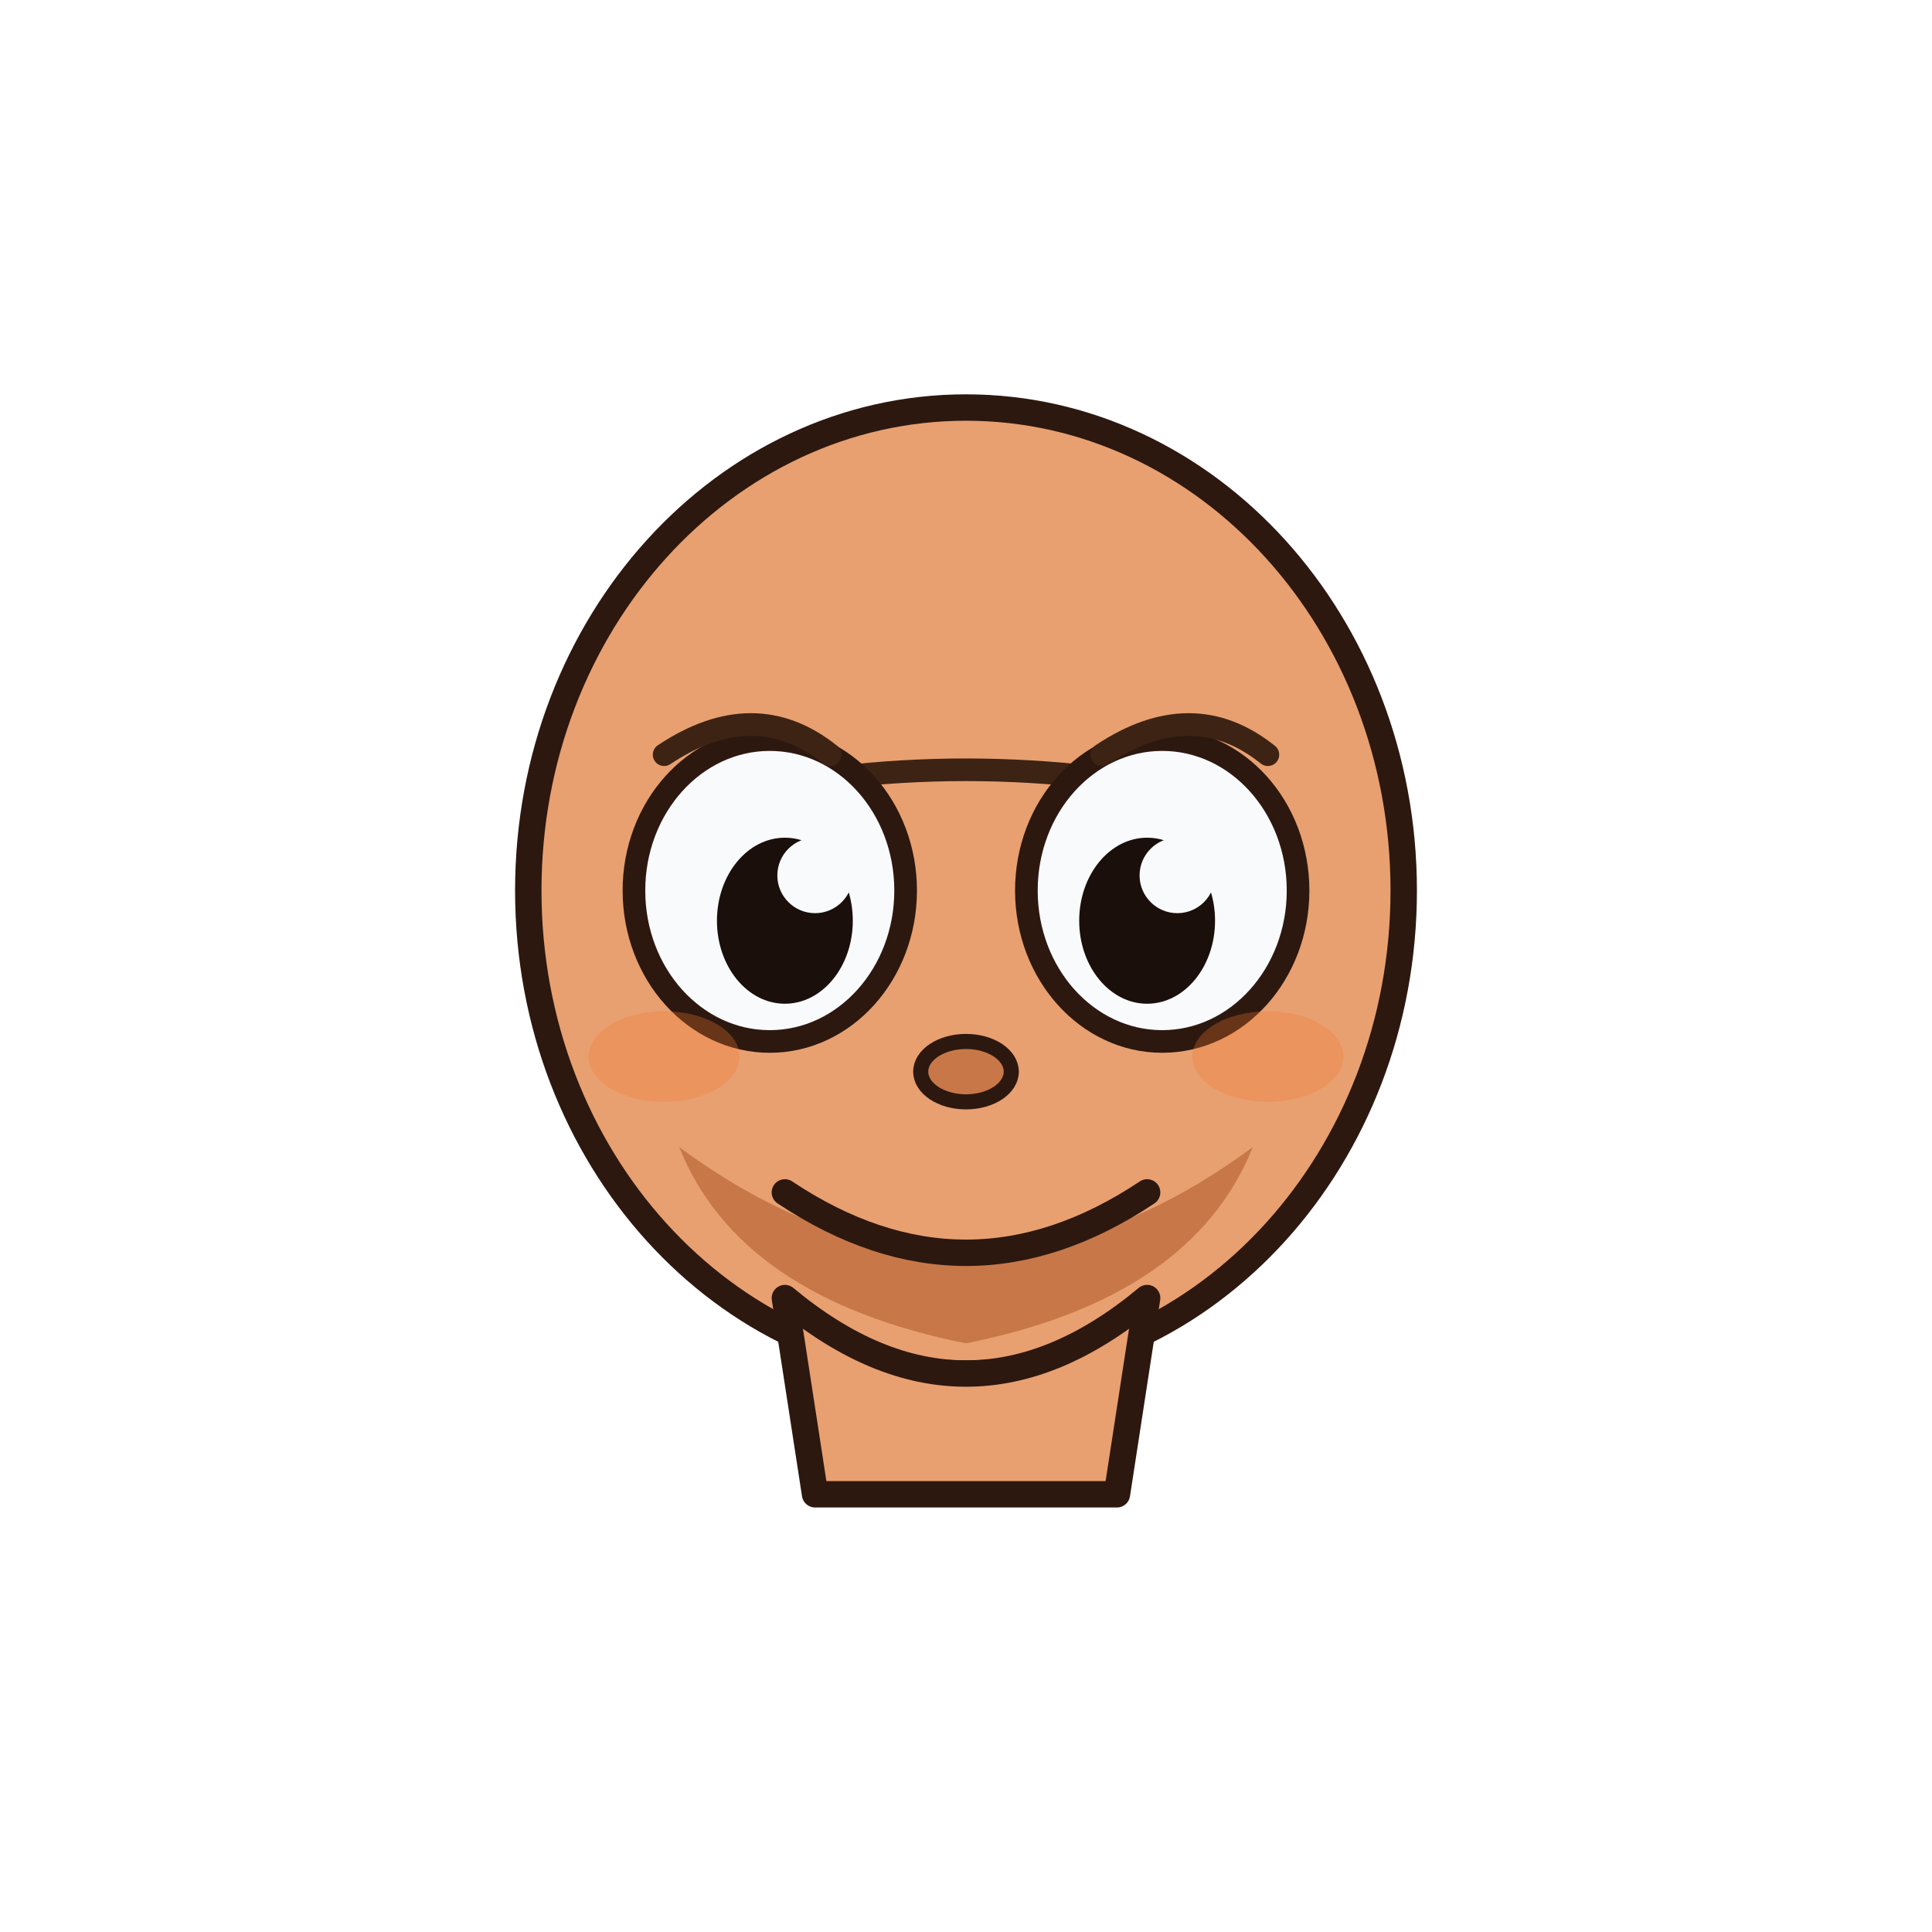
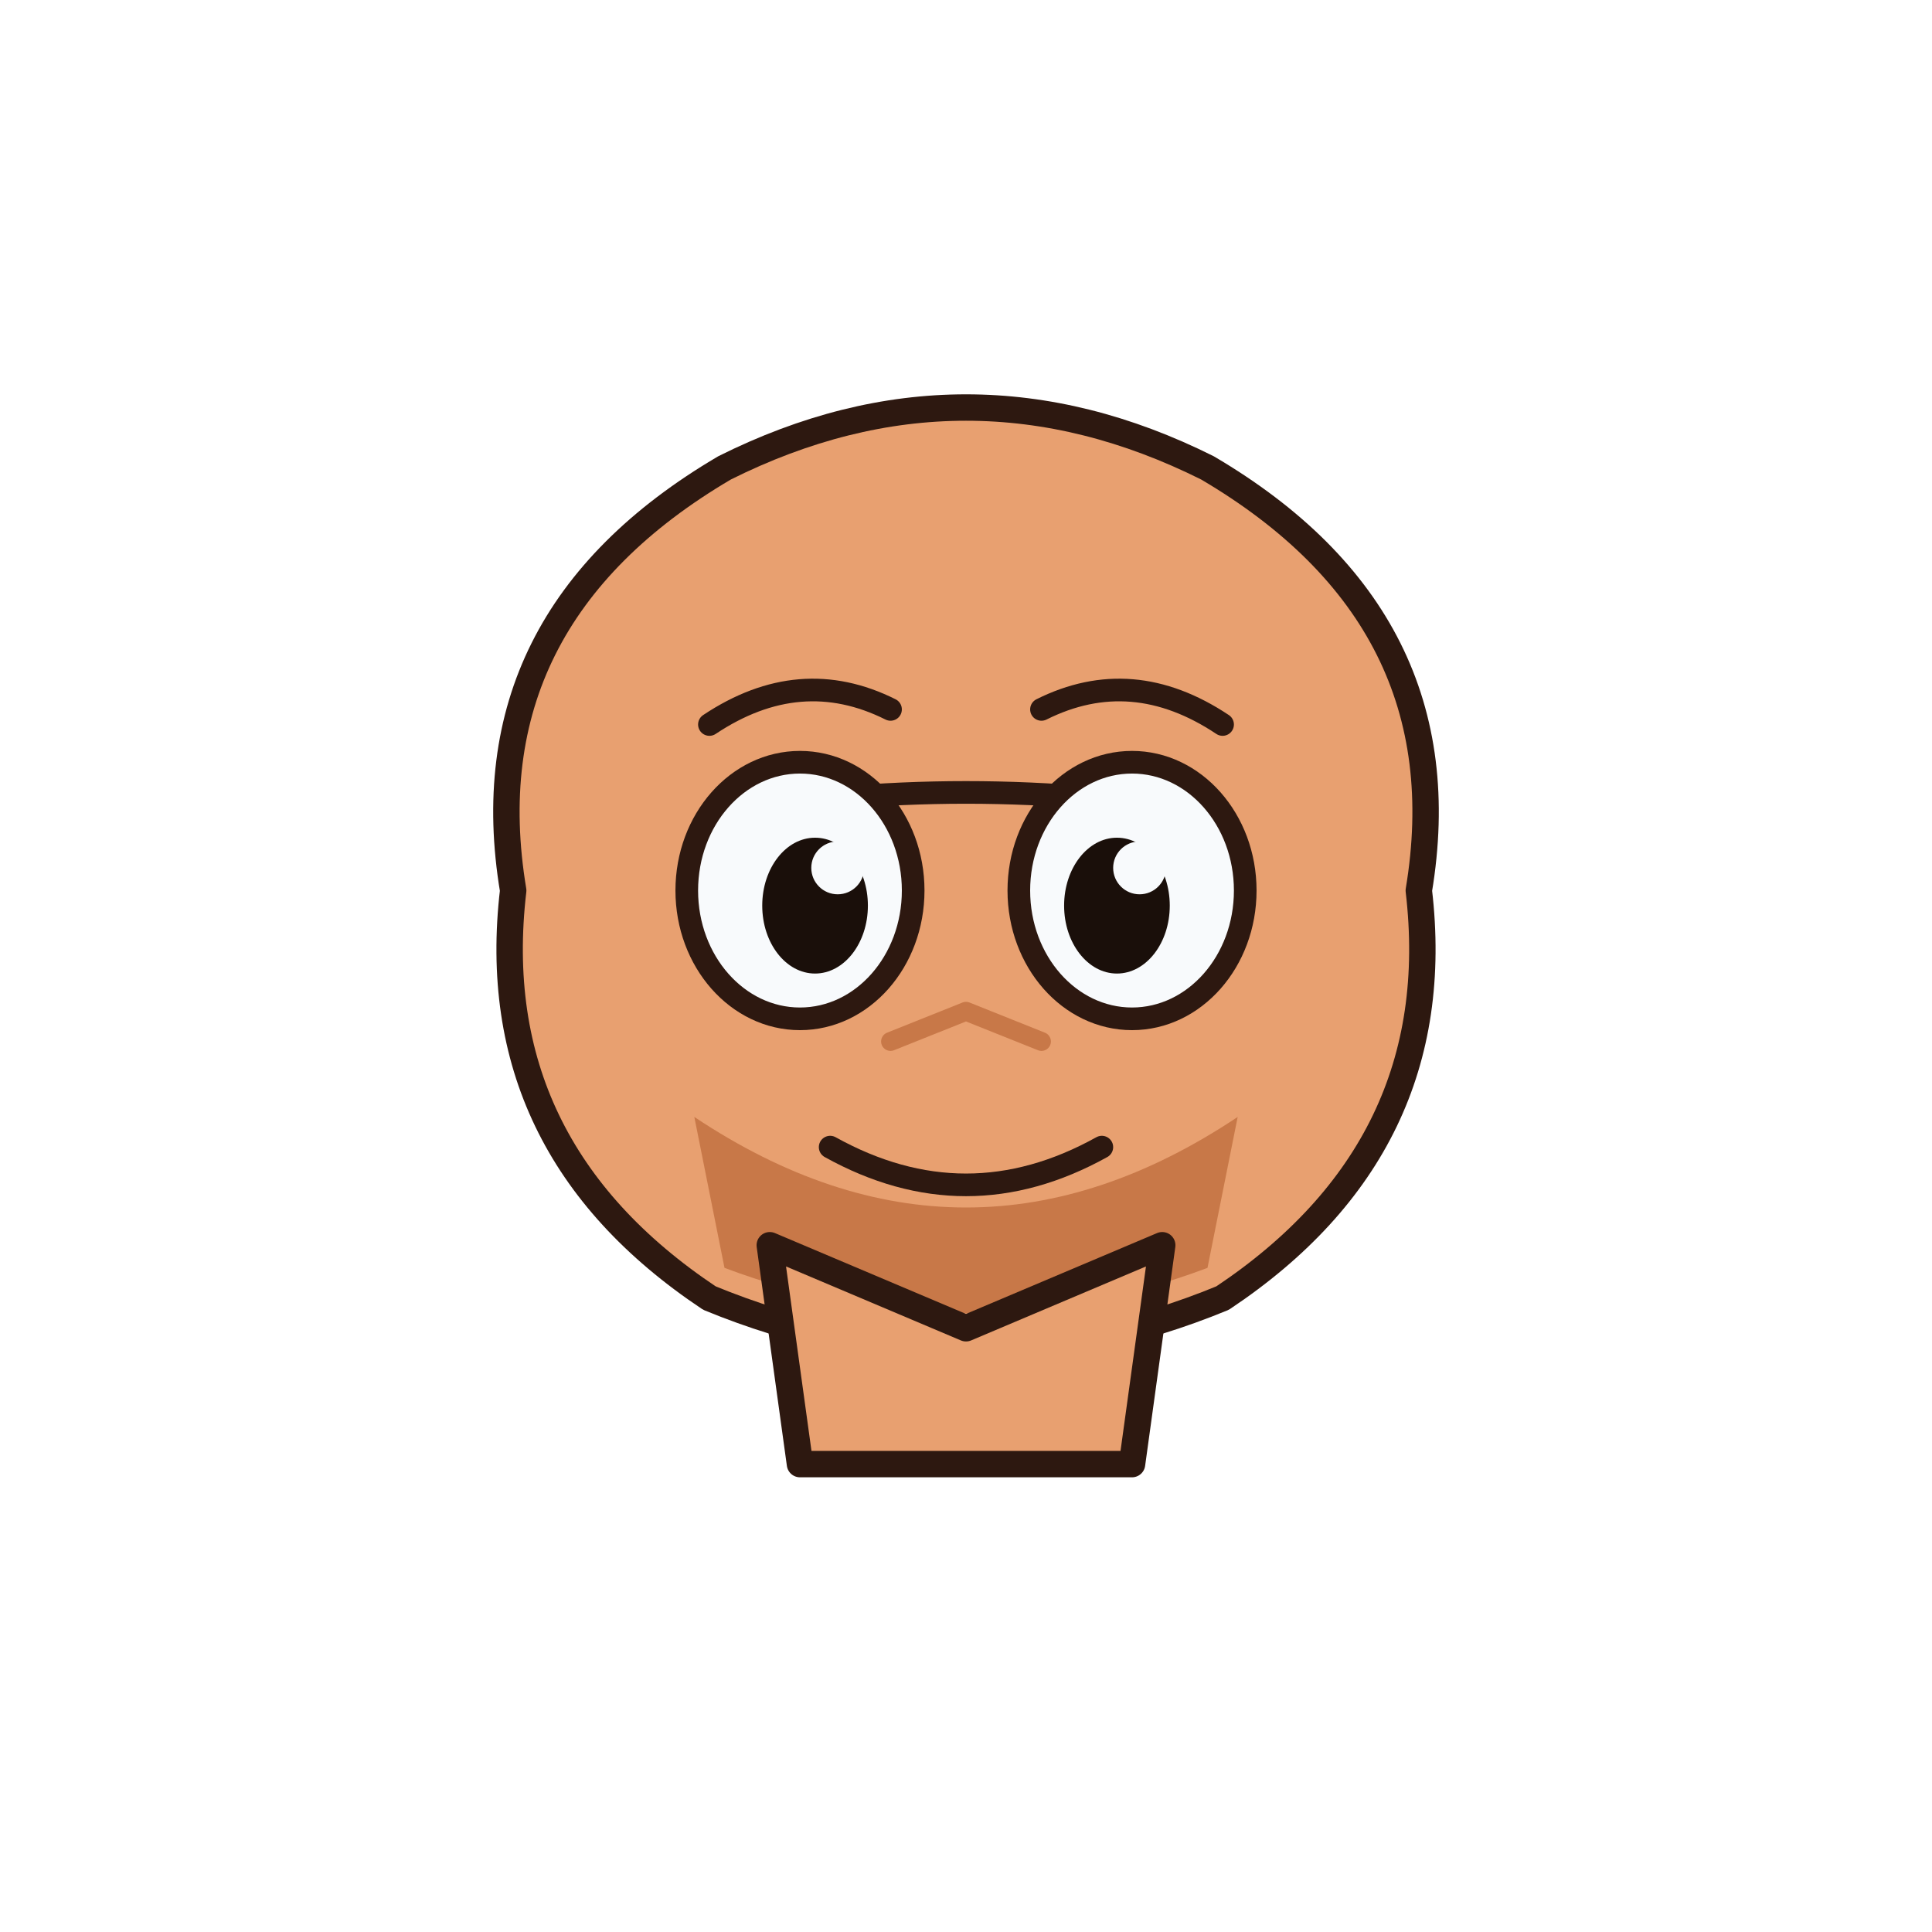
<svg xmlns="http://www.w3.org/2000/svg" viewBox="0 0 256 256" width="256" height="256" aria-hidden="true">
  <g fill-rule="evenodd" stroke-linejoin="round" stroke-linecap="round">
-     <ellipse cx="128" cy="118" rx="58" ry="64" fill="#e8a070" stroke="#2d1810" stroke-width="3.5" />
-     <path d="M 90 152 Q 128 180 166 152 Q 158 172 128 178 Q 98 172 90 152 Z" fill="#c87848" stroke="none" />
-     <path d="M 104 172 Q 128 192 152 172 L 148 198 L 108 198 Z" fill="#e8a070" stroke="#2d1810" stroke-width="3.5" />
-     <path d="M 94 106 Q 128 98 162 106" fill="none" stroke="#3d2314" stroke-width="3" stroke-linecap="round" />
-     <ellipse cx="102" cy="118" rx="18" ry="20" fill="#f8fafc" stroke="#2d1810" stroke-width="3" />
-     <ellipse cx="154" cy="118" rx="18" ry="20" fill="#f8fafc" stroke="#2d1810" stroke-width="3" />
-     <ellipse cx="104" cy="122" rx="9" ry="11" fill="#1a0f0a" />
-     <ellipse cx="152" cy="122" rx="9" ry="11" fill="#1a0f0a" />
-     <circle cx="108" cy="116" r="5" fill="#f8fafc" />
-     <circle cx="156" cy="116" r="5" fill="#f8fafc" />
-     <ellipse cx="128" cy="142" rx="6" ry="4" fill="#c87848" stroke="#2d1810" stroke-width="2" />
-     <path d="M 104 158 Q 128 174 152 158" fill="none" stroke="#2d1810" stroke-width="3.5" stroke-linecap="round" />
-     <path d="M 88 100 Q 100 92 110 100" fill="none" stroke="#3d2314" stroke-width="3" stroke-linecap="round" />
-     <path d="M 146 100 Q 158 92 168 100" fill="none" stroke="#3d2314" stroke-width="3" stroke-linecap="round" />
-     <ellipse cx="88" cy="140" rx="10" ry="6" fill="#f07830" opacity="0.3" />
-     <ellipse cx="168" cy="140" rx="10" ry="6" fill="#f07830" opacity="0.3" />
+     <path d="M 68 118 Q 62 82 96 62 Q 128 46 160 62 Q 194 82 188 118 Q 192 152 162 172 Q 128 186 94 172 Q 64 152 68 118 Z" fill="#e8a070" stroke="#2d1810" stroke-width="3.5" />
+     <path d="M 92 148 Q 128 172 164 148 L 160 168 Q 128 180 96 168 Z" fill="#c87848" stroke="none" />
+     <path d="M 102 165 L 128 176 L 154 165 L 150 194 L 106 194 Z" fill="#e8a070" stroke="#2d1810" stroke-width="3.5" />
+     <path d="M 94 108 Q 128 102 162 108" fill="none" stroke="#2d1810" stroke-width="3" stroke-linecap="round" />
+     <ellipse cx="106" cy="118" rx="15" ry="17" fill="#f8fafc" stroke="#2d1810" stroke-width="3" />
+     <ellipse cx="150" cy="118" rx="15" ry="17" fill="#f8fafc" stroke="#2d1810" stroke-width="3" />
+     <ellipse cx="108" cy="120" rx="7" ry="9" fill="#1a0f0a" />
+     <ellipse cx="148" cy="120" rx="7" ry="9" fill="#1a0f0a" />
+     <circle cx="111" cy="115" r="3.5" fill="#f8fafc" />
+     <circle cx="151" cy="115" r="3.5" fill="#f8fafc" />
+     <path d="M 118 138 L 128 134 L 138 138" fill="none" stroke="#c87848" stroke-width="2.5" stroke-linecap="round" />
+     <path d="M 110 152 Q 128 162 146 152" fill="none" stroke="#2d1810" stroke-width="3" stroke-linecap="round" />
+     <path d="M 94 96 Q 106 88 118 94" fill="none" stroke="#2d1810" stroke-width="3" stroke-linecap="round" />
+     <path d="M 138 94 Q 150 88 162 96" fill="none" stroke="#2d1810" stroke-width="3" stroke-linecap="round" />
  </g>
</svg>
